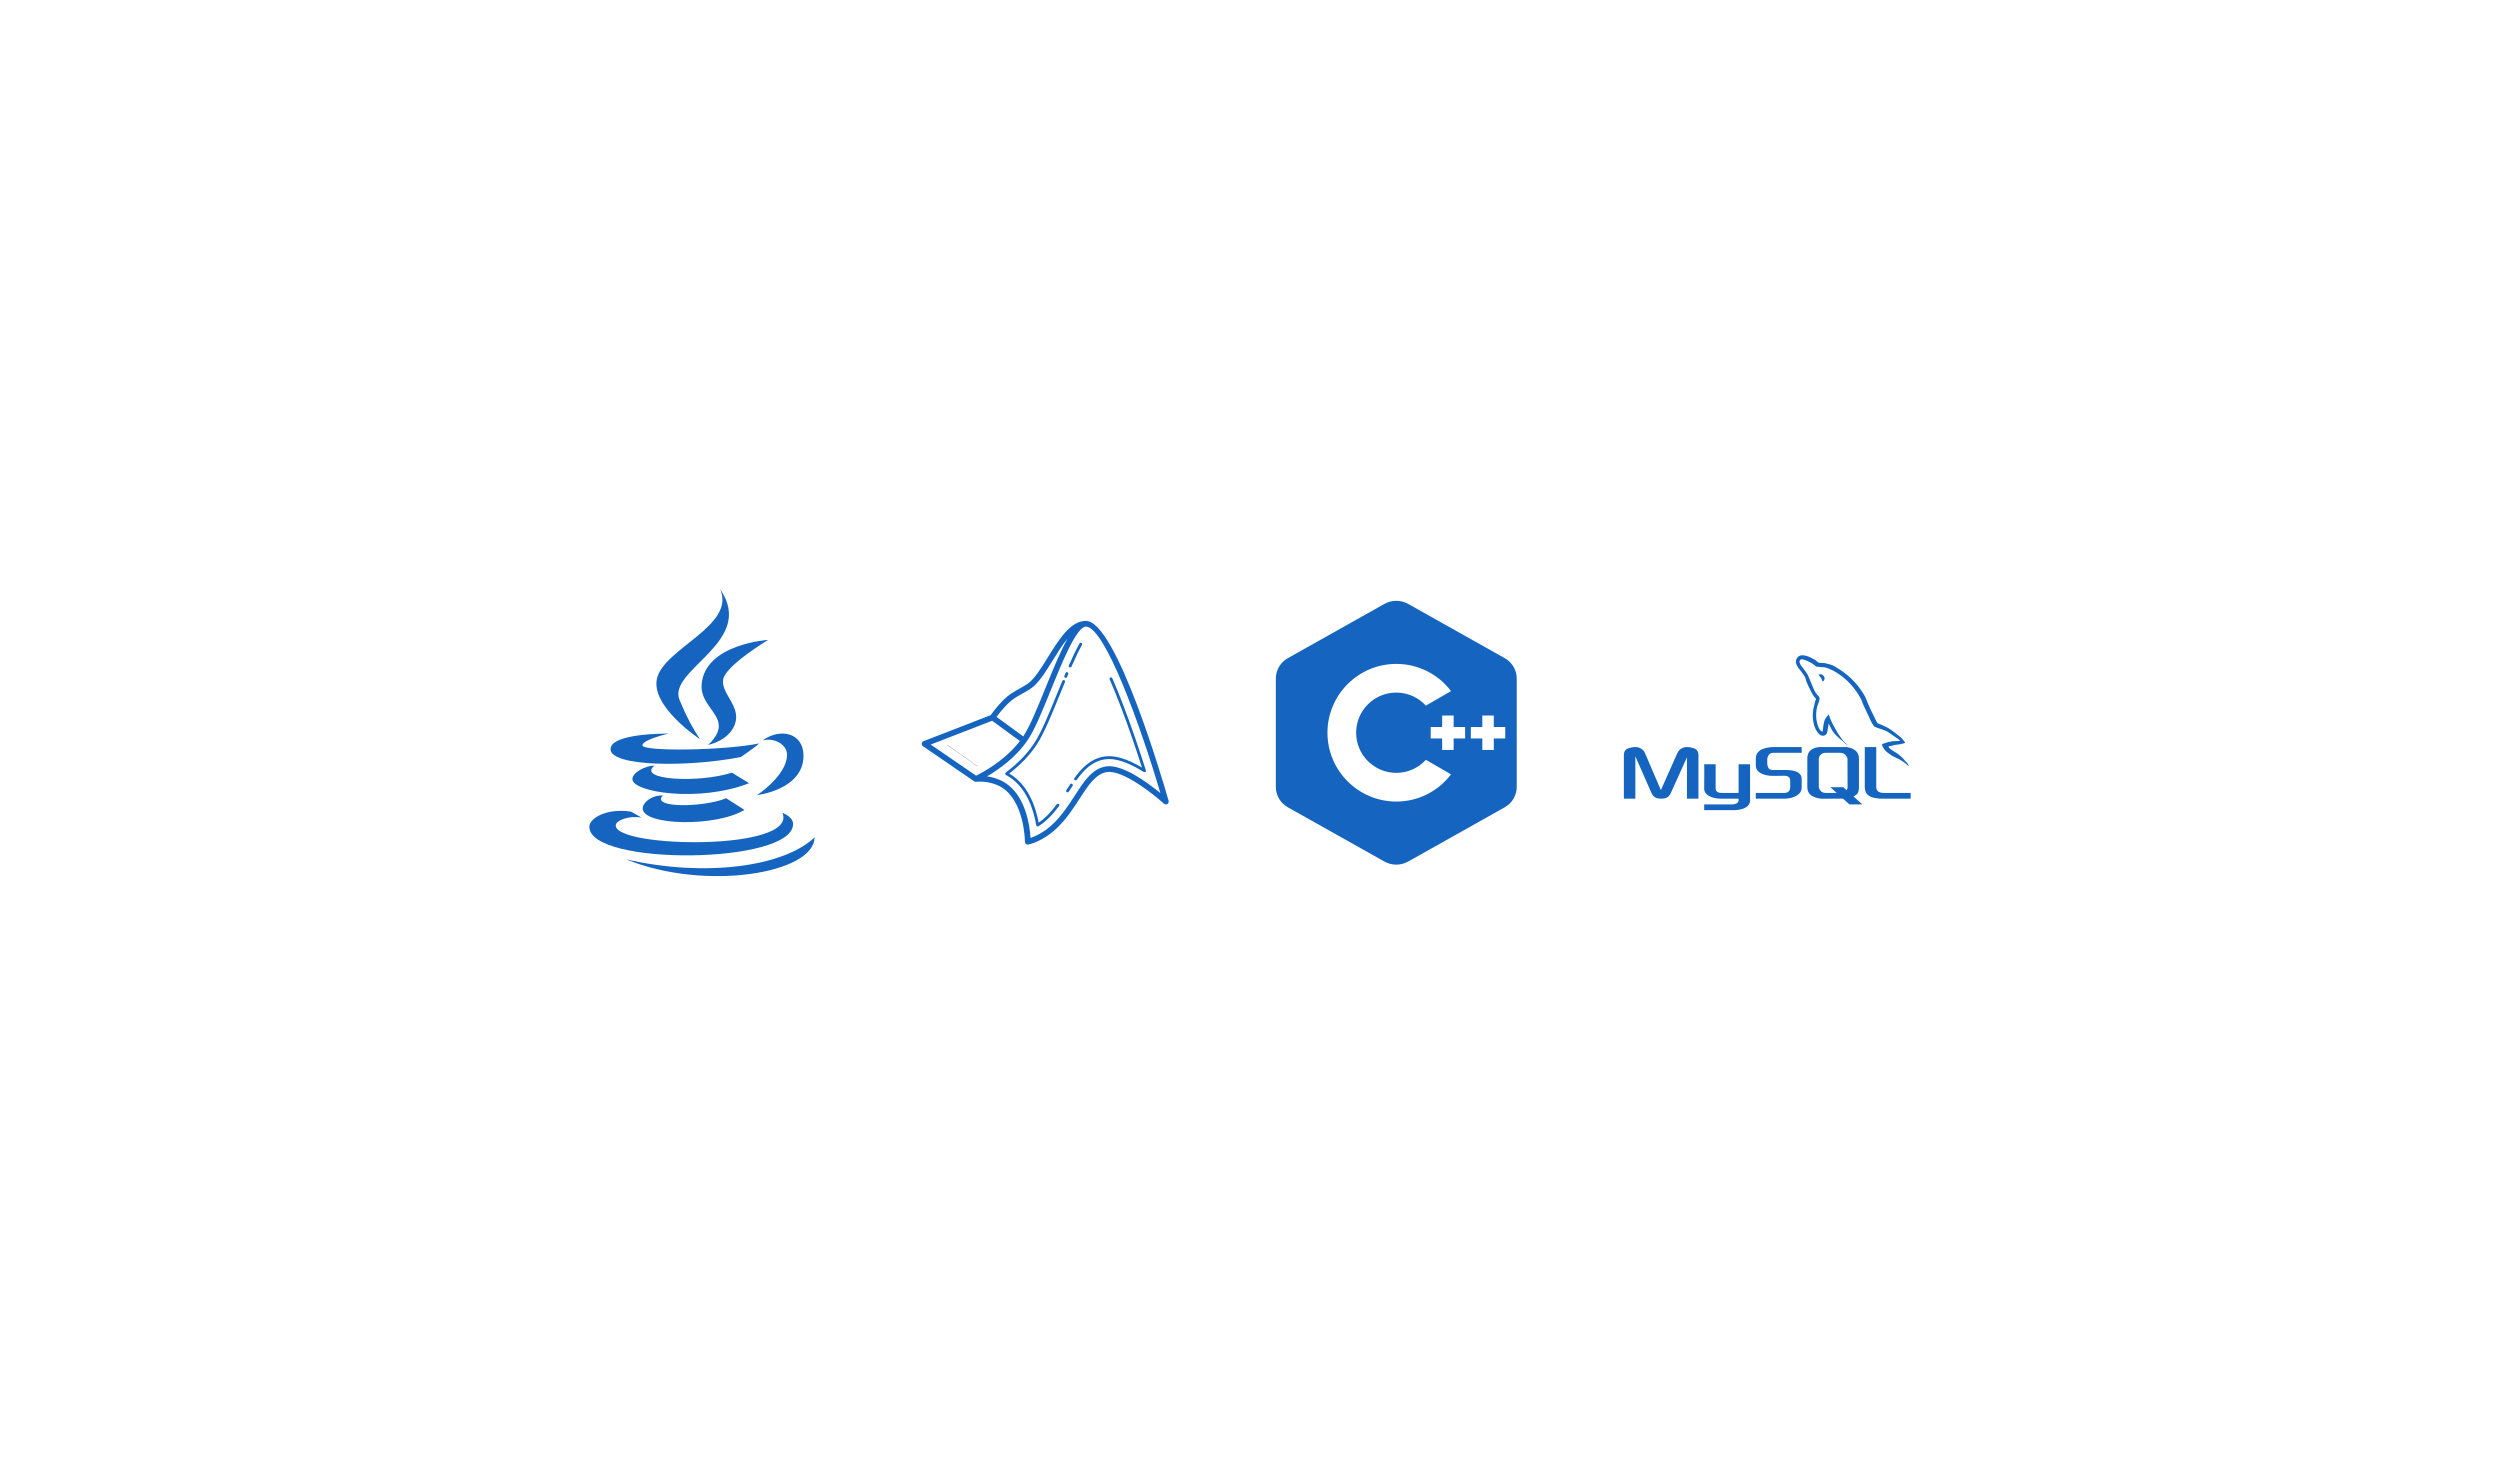
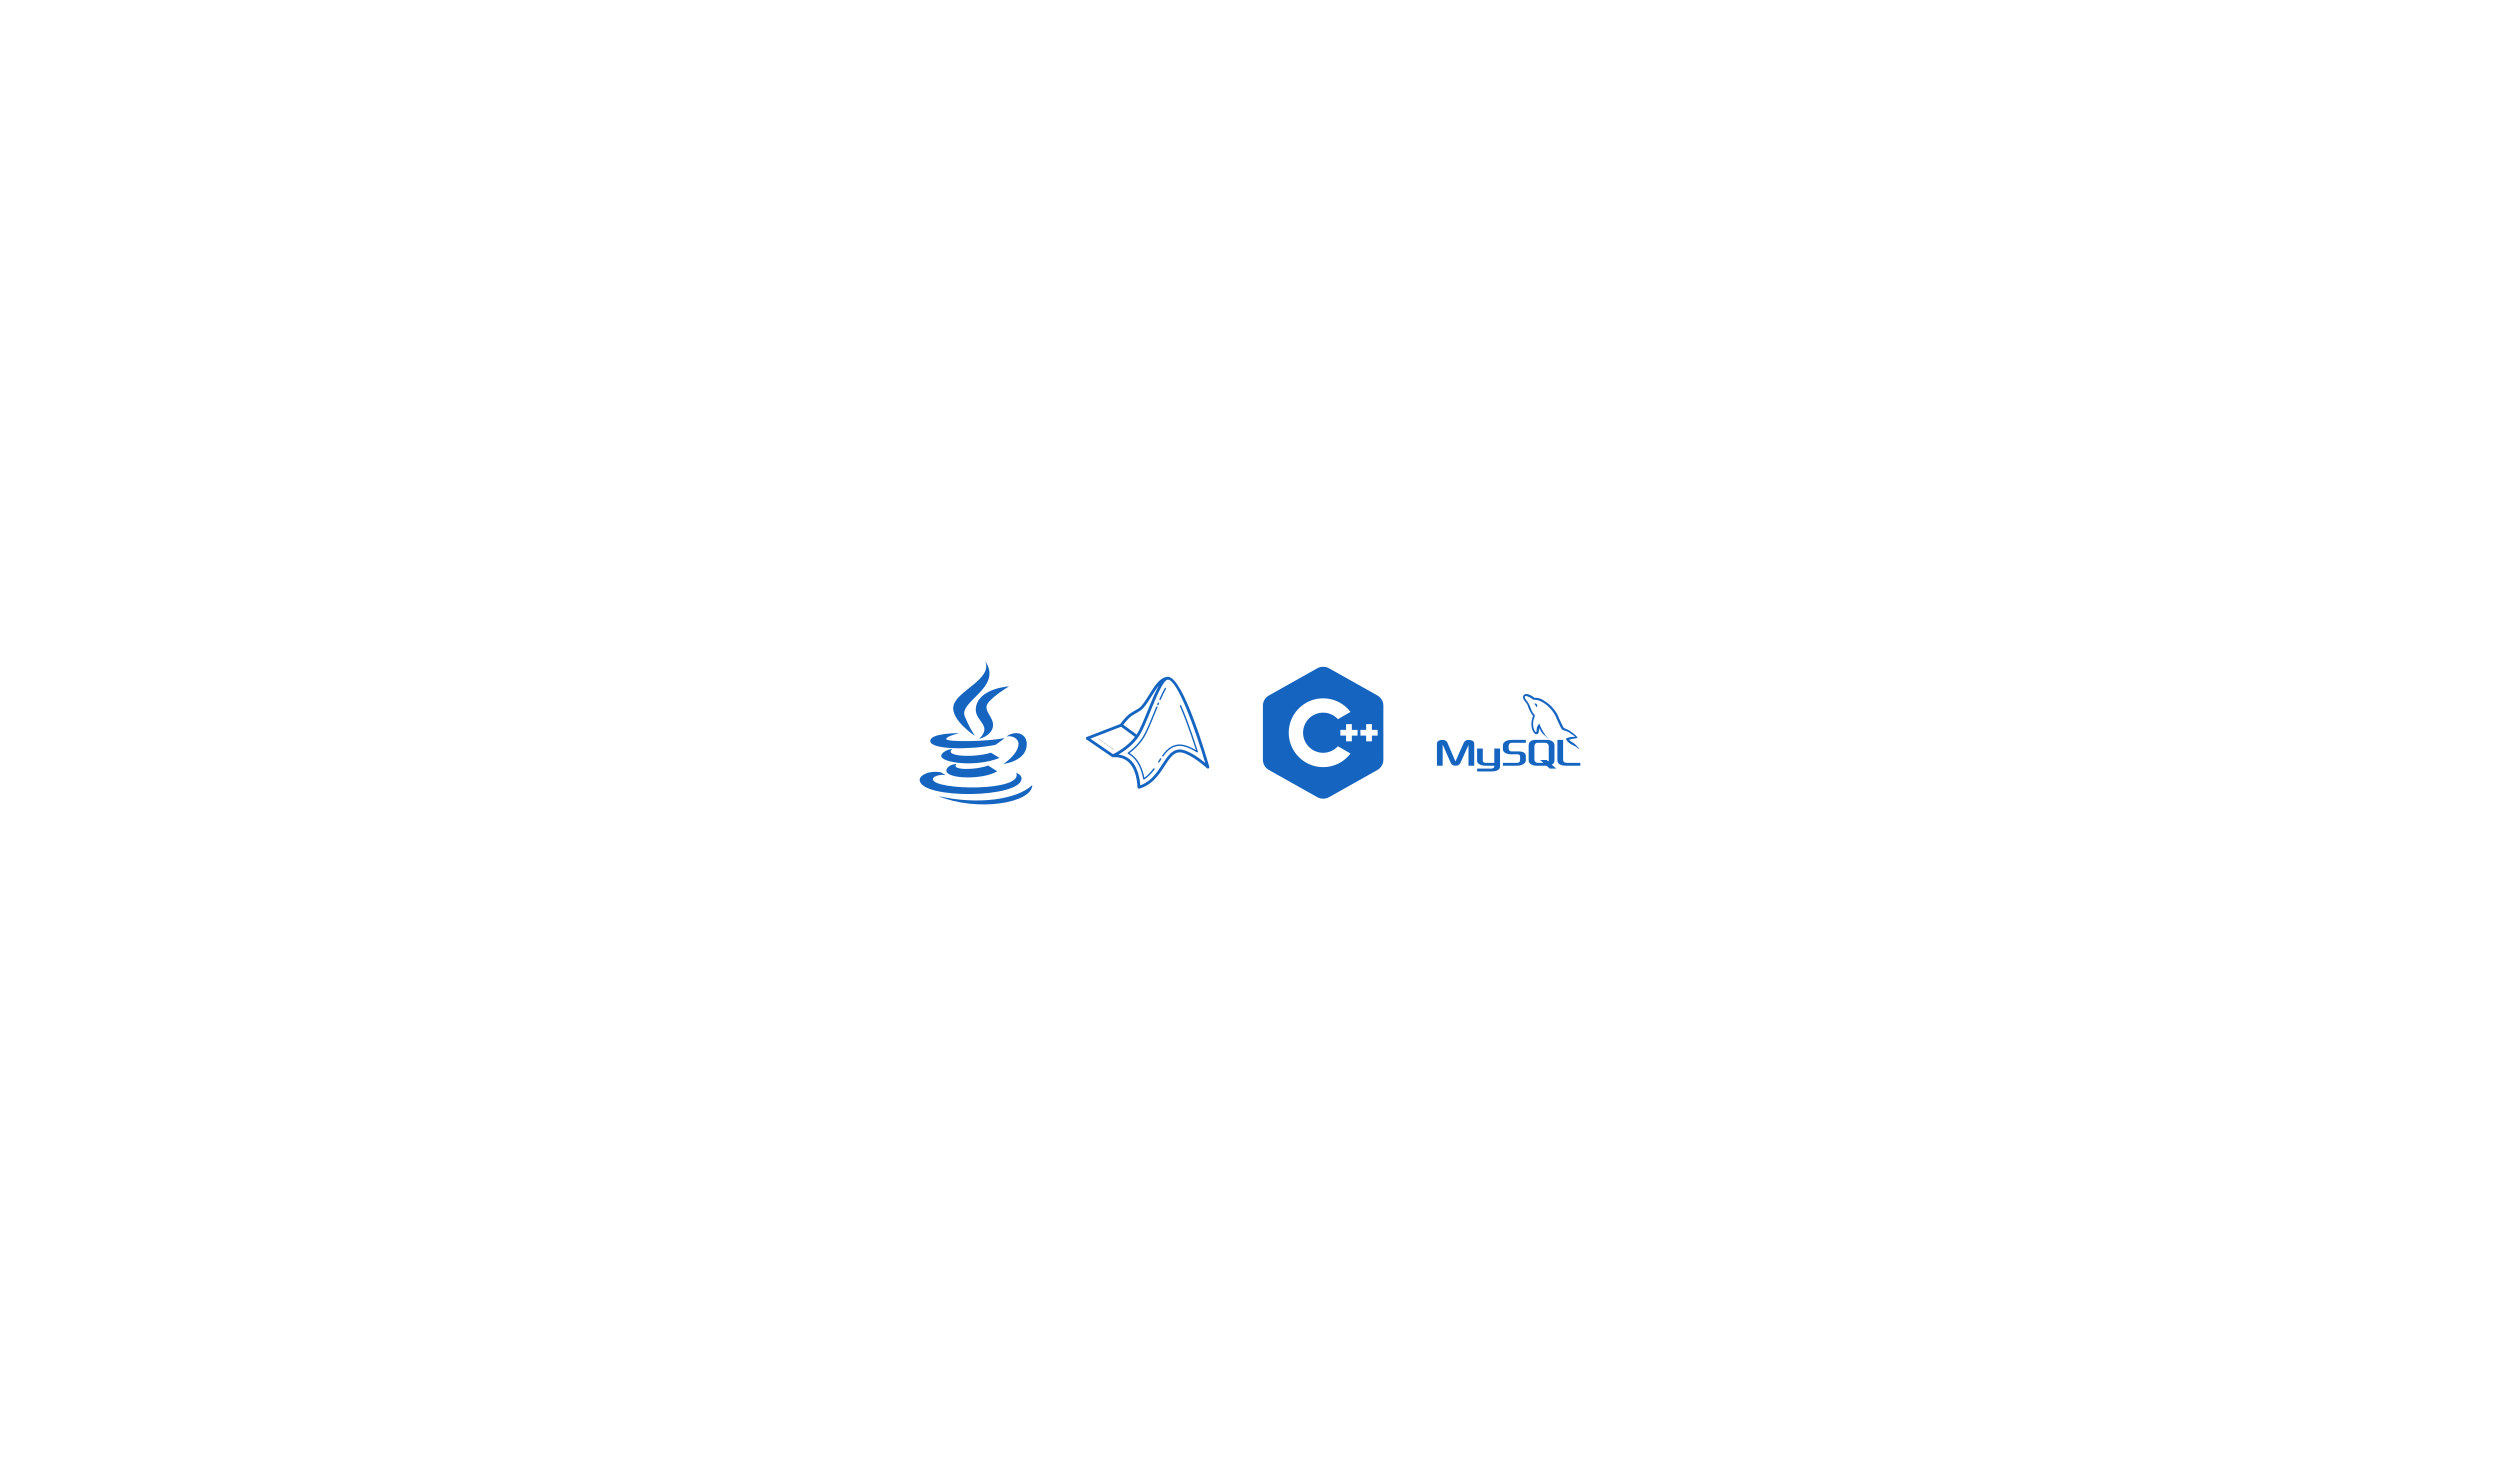
<svg xmlns="http://www.w3.org/2000/svg" width="2121.037mm" height="1243.314mm" viewBox="0 0 2121.037 1243.314" version="1.1" id="svg5">
  <defs id="defs2" />
  <g id="layer1" transform="translate(945.2663,479.054)">
    <g id="g970" transform="matrix(4,0,0,4,-345.756,-427.8087)" style="stroke-width:0.25">
-       <g style="fill:#1565c0;fill-opacity:1;stroke-width:0.109" id="g833" transform="matrix(1.216554,0,0,1.216554,115.8656,112.1883)">
-         <path d="m 43.911,12.003 v 0 L 27.069,2.54 c -1.276,-0.717 -2.861,-0.717 -4.138,0 L 6.089,12.003 C 4.801,12.727 4,14.081 4,15.537 v 18.927 c 0,1.455 0.8,2.809 2.089,3.533 l 16.842,9.464 c 0.638,0.358 1.354,0.538 2.069,0.538 0.715,0 1.431,-0.179 2.069,-0.538 L 43.911,37.998 C 45.2,37.272 46,35.918 46,34.463 V 15.537 c 0,-1.456 -0.801,-2.81 -2.089,-3.534 z M 25,37 c -6.617,0 -12,-5.383 -12,-12 0,-6.617 5.383,-12 12,-12 3.78,0 7.275,1.755 9.542,4.741 l -4.38,2.536 C 28.844,18.837 26.973,18 25,18 c -3.86,0 -7,3.14 -7,7 0,3.86 3.14,7 7,7 1.973,0 3.844,-0.837 5.162,-2.277 l 4.38,2.536 C 32.275,35.245 28.78,37 25,37 Z M 37,26 h -2 v 2 h -2 v -2 h -2 v -2 h 2 v -2 h 2 v 2 h 2 z m 7,0 h -2 v 2 h -2 v -2 h -2 v -2 h 2 v -2 h 2 v 2 h 2 z" id="path824" style="fill:#1565c0;fill-opacity:1;stroke-width:0.109" />
+       <g style="fill:#1565c0;fill-opacity:1;stroke-width:0.217" id="g833" transform="matrix(0.608277,0,0,0.608277,115.5588,127.3956)">
+         <path d="m 43.911,12.003 v 0 L 27.069,2.54 c -1.276,-0.717 -2.861,-0.717 -4.138,0 L 6.089,12.003 C 4.801,12.727 4,14.081 4,15.537 v 18.927 c 0,1.455 0.8,2.809 2.089,3.533 l 16.842,9.464 c 0.638,0.358 1.354,0.538 2.069,0.538 0.715,0 1.431,-0.179 2.069,-0.538 L 43.911,37.998 C 45.2,37.272 46,35.918 46,34.463 V 15.537 c 0,-1.456 -0.801,-2.81 -2.089,-3.534 z M 25,37 c -6.617,0 -12,-5.383 -12,-12 0,-6.617 5.383,-12 12,-12 3.78,0 7.275,1.755 9.542,4.741 l -4.38,2.536 C 28.844,18.837 26.973,18 25,18 c -3.86,0 -7,3.14 -7,7 0,3.86 3.14,7 7,7 1.973,0 3.844,-0.837 5.162,-2.277 l 4.38,2.536 C 32.275,35.245 28.78,37 25,37 Z M 37,26 h -2 v 2 h -2 v -2 h -2 v -2 h 2 v -2 h 2 v 2 h 2 z m 7,0 h -2 v 2 h -2 v -2 h -2 v -2 h 2 v -2 h 2 v 2 h 2 z" id="path824" style="fill:#1565c0;fill-opacity:1;stroke-width:0.217" />
      </g>
-       <g style="fill:#1565c0;fill-opacity:1;stroke-width:0.109" id="g862" transform="matrix(1.216554,0,0,1.216554,-31.4056,112.1911)">
-         <path d="m 24.646,26.121 c -1.302,-2.014 -2.242,-3.68 -3.548,-6.817 -2.208,-5.306 13.433,-10.1 7.087,-19.306 2.75,6.363 -9.863,10.291 -11.034,15.593 -1.076,4.871 7.488,10.53 7.495,10.53 z" id="path835" style="fill:#1565c0;fill-opacity:1;stroke-width:0.109" />
-         <path d="m 24.942,16.583 c -0.251,3.148 2.903,4.828 2.993,7.119 0.073,1.871 -1.885,3.428 -1.885,3.428 0,0 3.552,-0.667 4.662,-3.524 1.231,-3.167 -2.386,-5.331 -2.019,-7.867 0.351,-2.426 7.858,-6.928 7.858,-6.928 0,0 -11.046,0.7 -11.609,7.772 z m 10.683,9.732 c 2.283,-0.492 4.211,0.904 4.211,2.515 0,3.624 -5.236,7.049 -5.236,7.049 0,0 8.108,-0.927 8.108,-6.881 0,-3.933 -3.983,-4.914 -7.083,-2.683 z" id="path837" style="fill:#1565c0;fill-opacity:1;stroke-width:0.109" />
-         <path d="m 31.779,29.24 c 0,0 2.529,-1.73 3.201,-2.376 -6.202,1.264 -20.36,1.432 -20.36,0.337 0,-1.009 4.563,-2.049 4.563,-2.049 0,0 -10.12,-0.139 -10.12,2.726 10e-4,2.991 13.252,3.202 22.716,1.362 z" id="path839" style="fill:#1565c0;fill-opacity:1;stroke-width:0.109" />
-         <path d="m 30.223,31.96 c -5.867,1.878 -16.685,1.276 -13.483,-1.238 -1.554,0 -3.87,1.202 -3.87,2.357 0,2.325 11.693,4.115 20.349,0.719 z" id="path841" style="fill:#1565c0;fill-opacity:1;stroke-width:0.109" />
-         <path d="m 18.18,35.922 c -2.128,0 -3.509,1.315 -3.509,2.28 0,2.985 12.708,3.286 17.744,0.251 l -3.2,-2.037 C 25.454,38.007 16.008,38.222 18.18,35.922 Z" id="path843" style="fill:#1565c0;fill-opacity:1;stroke-width:0.109" />
-         <path d="m 40.89,40.924 c 0,-1.167 -1.374,-1.721 -1.87,-1.986 2.901,6.718 -29.052,6.196 -29.052,2.233 0,-0.904 2.347,-1.787 4.525,-1.365 L 12.645,38.757 C 8.31,38.102 5.366,39.928 5.366,41.405 5.365,48.281 40.89,47.95 40.89,40.924 Z" id="path845" style="fill:#1565c0;fill-opacity:1;stroke-width:0.109" />
-         <path d="m 44.635,43.25 c -5.4,5.119 -19.089,6.984 -32.853,3.823 13.763,5.631 32.785,2.463 32.853,-3.823 z" id="path847" style="fill:#1565c0;fill-opacity:1;stroke-width:0.109" />
+       <g style="fill:#1565c0;fill-opacity:1;stroke-width:0.217" id="g862" transform="matrix(0.608277,0,0,0.608277,41.9232,127.397)">
+         <path d="m 24.646,26.121 c -1.302,-2.014 -2.242,-3.68 -3.548,-6.817 -2.208,-5.306 13.433,-10.1 7.087,-19.306 2.75,6.363 -9.863,10.291 -11.034,15.593 -1.076,4.871 7.488,10.53 7.495,10.53 z" id="path835" style="fill:#1565c0;fill-opacity:1;stroke-width:0.217" />
+         <path d="m 24.942,16.583 c -0.251,3.148 2.903,4.828 2.993,7.119 0.073,1.871 -1.885,3.428 -1.885,3.428 0,0 3.552,-0.667 4.662,-3.524 1.231,-3.167 -2.386,-5.331 -2.019,-7.867 0.351,-2.426 7.858,-6.928 7.858,-6.928 0,0 -11.046,0.7 -11.609,7.772 z m 10.683,9.732 c 2.283,-0.492 4.211,0.904 4.211,2.515 0,3.624 -5.236,7.049 -5.236,7.049 0,0 8.108,-0.927 8.108,-6.881 0,-3.933 -3.983,-4.914 -7.083,-2.683 z" id="path837" style="fill:#1565c0;fill-opacity:1;stroke-width:0.217" />
+         <path d="m 31.779,29.24 c 0,0 2.529,-1.73 3.201,-2.376 -6.202,1.264 -20.36,1.432 -20.36,0.337 0,-1.009 4.563,-2.049 4.563,-2.049 0,0 -10.12,-0.139 -10.12,2.726 10e-4,2.991 13.252,3.202 22.716,1.362 z" id="path839" style="fill:#1565c0;fill-opacity:1;stroke-width:0.217" />
+         <path d="m 30.223,31.96 c -5.867,1.878 -16.685,1.276 -13.483,-1.238 -1.554,0 -3.87,1.202 -3.87,2.357 0,2.325 11.693,4.115 20.349,0.719 z" id="path841" style="fill:#1565c0;fill-opacity:1;stroke-width:0.217" />
+         <path d="m 18.18,35.922 c -2.128,0 -3.509,1.315 -3.509,2.28 0,2.985 12.708,3.286 17.744,0.251 l -3.2,-2.037 C 25.454,38.007 16.008,38.222 18.18,35.922 Z" id="path843" style="fill:#1565c0;fill-opacity:1;stroke-width:0.217" />
+         <path d="m 40.89,40.924 c 0,-1.167 -1.374,-1.721 -1.87,-1.986 2.901,6.718 -29.052,6.196 -29.052,2.233 0,-0.904 2.347,-1.787 4.525,-1.365 L 12.645,38.757 C 8.31,38.102 5.366,39.928 5.366,41.405 5.365,48.281 40.89,47.95 40.89,40.924 Z" id="path845" style="fill:#1565c0;fill-opacity:1;stroke-width:0.217" />
+         <path d="m 44.635,43.25 c -5.4,5.119 -19.089,6.984 -32.853,3.823 13.763,5.631 32.785,2.463 32.853,-3.823 z" id="path847" style="fill:#1565c0;fill-opacity:1;stroke-width:0.217" />
      </g>
-       <g style="fill:#1565c0;fill-opacity:1;stroke-width:0.109" id="g894" transform="matrix(0.6082771,0,0,0.6082771,41.96985,112.7973)">
-         <path d="M 92.087,72.725 C 90.252,66.305 73.86,10 63.25,10 c -5.383,0 -9.383,6.454 -13.251,12.696 -2.481,4.004 -4.825,7.786 -7.208,9.336 -1.034,0.673 -1.965,1.19 -2.865,1.69 -1.808,1.004 -3.515,1.953 -5.415,3.854 -2.288,2.287 -3.926,4.543 -4.453,5.299 L 6.639,51.942 c -0.346,0.134 -0.589,0.449 -0.632,0.817 -0.043,0.368 0.122,0.73 0.428,0.94 L 24.31,65.95 24.313,65.945 c 0.2,0.137 0.446,0.205 0.699,0.171 0.045,-0.006 4.631,-0.601 8.789,1.894 8.058,4.834 8.199,18.852 8.199,18.993 10e-4,0.296 0.134,0.578 0.362,0.767 C 42.543,87.92 42.77,88 43,88 c 0.062,0 0.122,-0.005 0.183,-0.017 0.211,-0.039 5.209,-1.017 10.375,-6.125 3.115,-3.081 5.441,-6.676 7.493,-9.848 3.008,-4.65 5.605,-8.666 9.508,-9.283 5.492,-0.87 16.224,7.653 19.891,11.01 0.33,0.302 0.819,0.348 1.202,0.113 0.379,-0.235 0.557,-0.694 0.435,-1.125 z M 35.925,38.99 c 1.703,-1.703 3.218,-2.545 4.973,-3.52 0.93,-0.517 1.892,-1.051 2.984,-1.762 2.757,-1.793 5.215,-5.76 7.817,-9.958 1.683,-2.715 3.393,-5.466 5.176,-7.627 -2.265,4.03 -4.73,9.912 -7.708,17.257 -2.745,6.77 -5.337,13.164 -7.618,16.675 -0.048,0.074 -0.099,0.145 -0.147,0.218 l -9.308,-6.802 c 0.717,-0.978 2.085,-2.736 3.831,-4.481 z M 24.967,63.975 9.13,53.123 30.558,44.826 40.239,51.9 c -5.316,6.924 -13.23,11.08 -15.272,12.075 z m 45.279,-3.224 c -4.784,0.757 -7.606,5.12 -10.874,10.172 -1.997,3.086 -4.26,6.584 -7.221,9.512 -3.299,3.262 -6.543,4.69 -8.2,5.255 C 43.721,81.87 42.398,70.835 34.83,66.294 32.731,65.035 30.562,64.46 28.775,64.214 32.702,61.941 39.055,57.564 43.226,51.143 45.611,47.471 48.238,40.991 51.02,34.13 54.807,24.791 59.992,12 63.25,12 69.801,12 82.231,46.33 89.228,70.05 84.85,66.453 75.932,59.849 70.246,60.751 Z" id="path864" style="fill:#1565c0;fill-opacity:1;stroke-width:0.109" />
-         <path d="m 57.765,26.25 c -0.067,0 -0.136,-0.014 -0.201,-0.042 -0.253,-0.111 -0.367,-0.406 -0.257,-0.659 1.458,-3.323 2.675,-5.833 3.721,-7.671 0.136,-0.24 0.44,-0.325 0.682,-0.188 0.24,0.136 0.324,0.442 0.188,0.682 -1.028,1.809 -2.23,4.288 -3.674,7.579 -0.083,0.187 -0.267,0.299 -0.459,0.299 z" id="path866" style="fill:#1565c0;fill-opacity:1;stroke-width:0.109" />
-         <path d="m 56.213,29.875 c -0.064,0 -0.131,-0.013 -0.193,-0.039 -0.255,-0.107 -0.375,-0.4 -0.268,-0.655 l 0.423,-1.001 c 0.107,-0.255 0.399,-0.372 0.655,-0.266 0.254,0.108 0.373,0.401 0.265,0.655 l -0.421,0.999 c -0.08,0.192 -0.266,0.307 -0.461,0.307 z" id="path868" style="fill:#1565c0;fill-opacity:1;stroke-width:0.109" />
-         <path d="m 46.432,81.686 c -0.069,0 -0.139,-0.014 -0.204,-0.043 C 46.076,81.575 45.967,81.435 45.939,81.27 44.965,75.564 42.47,67.963 36.117,64.151 35.868,64.002 35.618,63.86 35.369,63.727 c -0.151,-0.081 -0.25,-0.232 -0.264,-0.403 -0.013,-0.17 0.063,-0.336 0.199,-0.438 4.226,-3.158 7.597,-6.65 10.02,-10.38 2.516,-3.874 5.186,-10.461 8.014,-17.436 0.403,-0.997 0.824,-2.014 1.282,-3.123 l 0.419,-1.013 c 0.105,-0.255 0.397,-0.374 0.652,-0.271 0.256,0.105 0.377,0.398 0.271,0.653 l -0.418,1.013 c -0.458,1.107 -0.878,2.123 -1.281,3.117 -2.846,7.02 -5.533,13.65 -8.102,17.604 -2.368,3.647 -5.612,7.067 -9.648,10.173 0.039,0.023 0.078,0.046 0.117,0.07 6.401,3.84 9.062,11.245 10.16,17.059 1.012,-0.693 1.984,-1.5 2.9,-2.406 1.135,-1.122 2.248,-2.428 3.405,-3.994 0.166,-0.222 0.48,-0.268 0.699,-0.104 0.223,0.164 0.27,0.477 0.105,0.699 -1.188,1.607 -2.335,2.952 -3.507,4.11 -1.154,1.142 -2.397,2.135 -3.695,2.952 -0.08,0.051 -0.173,0.077 -0.265,0.077 z" id="path870" style="fill:#1565c0;fill-opacity:1;stroke-width:0.109" />
-         <path fill="#000000" d="m 58.186,67.25 c -0.445,0.671 -0.888,1.355 -1.334,2.044" id="path872" style="fill:#1565c0;fill-opacity:1;stroke-width:0.109" />
-         <path d="m 56.853,69.794 c -0.094,0 -0.188,-0.026 -0.271,-0.08 -0.231,-0.15 -0.298,-0.459 -0.148,-0.691 0.446,-0.691 0.89,-1.376 1.338,-2.049 0.152,-0.231 0.463,-0.292 0.693,-0.14 0.229,0.153 0.292,0.463 0.139,0.693 -0.444,0.669 -0.886,1.352 -1.33,2.039 -0.097,0.147 -0.258,0.228 -0.421,0.228 z" id="path874" style="fill:#1565c0;fill-opacity:1;stroke-width:0.109" />
-         <path d="m 59.651,65.625 c -0.102,0 -0.204,-0.031 -0.293,-0.095 -0.224,-0.162 -0.274,-0.475 -0.112,-0.698 2.378,-3.286 5.479,-6.751 10.453,-7.537 3.479,-0.555 7.834,0.723 13.106,3.852 -2.395,-7.483 -4.786,-14.379 -7.116,-20.514 -1.432,-3.77 -2.826,-7.213 -4.146,-10.234 -0.11,-0.253 0.005,-0.548 0.258,-0.658 0.254,-0.111 0.548,0.004 0.658,0.258 1.327,3.036 2.729,6.495 4.166,10.279 2.468,6.5 5.005,13.849 7.541,21.843 0.063,0.2 -0.005,0.418 -0.171,0.547 -0.165,0.128 -0.395,0.14 -0.571,0.028 -5.565,-3.497 -10.084,-4.964 -13.568,-4.413 -4.612,0.729 -7.542,4.017 -9.799,7.136 -0.098,0.134 -0.251,0.206 -0.406,0.206 z" id="path876" style="fill:#1565c0;fill-opacity:1;stroke-width:0.109" />
-         <line x1="14.875" x2="25.375" y1="53.25" y2="60.625" fill="#000000" stroke="#000000" stroke-linecap="round" stroke-linejoin="round" stroke-miterlimit="10" id="line878" style="fill:#1565c0;fill-opacity:1;stroke-width:0.054" />
+       <g style="fill:#1565c0;fill-opacity:1;stroke-width:0.217" id="g894" transform="matrix(0.3041385,0,0,0.3041385,78.61092,127.7001)">
+         <path d="M 92.087,72.725 C 90.252,66.305 73.86,10 63.25,10 c -5.383,0 -9.383,6.454 -13.251,12.696 -2.481,4.004 -4.825,7.786 -7.208,9.336 -1.034,0.673 -1.965,1.19 -2.865,1.69 -1.808,1.004 -3.515,1.953 -5.415,3.854 -2.288,2.287 -3.926,4.543 -4.453,5.299 L 6.639,51.942 c -0.346,0.134 -0.589,0.449 -0.632,0.817 -0.043,0.368 0.122,0.73 0.428,0.94 L 24.31,65.95 24.313,65.945 c 0.2,0.137 0.446,0.205 0.699,0.171 0.045,-0.006 4.631,-0.601 8.789,1.894 8.058,4.834 8.199,18.852 8.199,18.993 10e-4,0.296 0.134,0.578 0.362,0.767 C 42.543,87.92 42.77,88 43,88 c 0.062,0 0.122,-0.005 0.183,-0.017 0.211,-0.039 5.209,-1.017 10.375,-6.125 3.115,-3.081 5.441,-6.676 7.493,-9.848 3.008,-4.65 5.605,-8.666 9.508,-9.283 5.492,-0.87 16.224,7.653 19.891,11.01 0.33,0.302 0.819,0.348 1.202,0.113 0.379,-0.235 0.557,-0.694 0.435,-1.125 z M 35.925,38.99 c 1.703,-1.703 3.218,-2.545 4.973,-3.52 0.93,-0.517 1.892,-1.051 2.984,-1.762 2.757,-1.793 5.215,-5.76 7.817,-9.958 1.683,-2.715 3.393,-5.466 5.176,-7.627 -2.265,4.03 -4.73,9.912 -7.708,17.257 -2.745,6.77 -5.337,13.164 -7.618,16.675 -0.048,0.074 -0.099,0.145 -0.147,0.218 l -9.308,-6.802 c 0.717,-0.978 2.085,-2.736 3.831,-4.481 z M 24.967,63.975 9.13,53.123 30.558,44.826 40.239,51.9 c -5.316,6.924 -13.23,11.08 -15.272,12.075 z m 45.279,-3.224 c -4.784,0.757 -7.606,5.12 -10.874,10.172 -1.997,3.086 -4.26,6.584 -7.221,9.512 -3.299,3.262 -6.543,4.69 -8.2,5.255 C 43.721,81.87 42.398,70.835 34.83,66.294 32.731,65.035 30.562,64.46 28.775,64.214 32.702,61.941 39.055,57.564 43.226,51.143 45.611,47.471 48.238,40.991 51.02,34.13 54.807,24.791 59.992,12 63.25,12 69.801,12 82.231,46.33 89.228,70.05 84.85,66.453 75.932,59.849 70.246,60.751 Z" id="path864" style="fill:#1565c0;fill-opacity:1;stroke-width:0.217" />
+         <path d="m 57.765,26.25 c -0.067,0 -0.136,-0.014 -0.201,-0.042 -0.253,-0.111 -0.367,-0.406 -0.257,-0.659 1.458,-3.323 2.675,-5.833 3.721,-7.671 0.136,-0.24 0.44,-0.325 0.682,-0.188 0.24,0.136 0.324,0.442 0.188,0.682 -1.028,1.809 -2.23,4.288 -3.674,7.579 -0.083,0.187 -0.267,0.299 -0.459,0.299 z" id="path866" style="fill:#1565c0;fill-opacity:1;stroke-width:0.217" />
+         <path d="m 56.213,29.875 c -0.064,0 -0.131,-0.013 -0.193,-0.039 -0.255,-0.107 -0.375,-0.4 -0.268,-0.655 l 0.423,-1.001 c 0.107,-0.255 0.399,-0.372 0.655,-0.266 0.254,0.108 0.373,0.401 0.265,0.655 l -0.421,0.999 c -0.08,0.192 -0.266,0.307 -0.461,0.307 z" id="path868" style="fill:#1565c0;fill-opacity:1;stroke-width:0.217" />
+         <path d="m 46.432,81.686 c -0.069,0 -0.139,-0.014 -0.204,-0.043 C 46.076,81.575 45.967,81.435 45.939,81.27 44.965,75.564 42.47,67.963 36.117,64.151 35.868,64.002 35.618,63.86 35.369,63.727 c -0.151,-0.081 -0.25,-0.232 -0.264,-0.403 -0.013,-0.17 0.063,-0.336 0.199,-0.438 4.226,-3.158 7.597,-6.65 10.02,-10.38 2.516,-3.874 5.186,-10.461 8.014,-17.436 0.403,-0.997 0.824,-2.014 1.282,-3.123 l 0.419,-1.013 c 0.105,-0.255 0.397,-0.374 0.652,-0.271 0.256,0.105 0.377,0.398 0.271,0.653 l -0.418,1.013 c -0.458,1.107 -0.878,2.123 -1.281,3.117 -2.846,7.02 -5.533,13.65 -8.102,17.604 -2.368,3.647 -5.612,7.067 -9.648,10.173 0.039,0.023 0.078,0.046 0.117,0.07 6.401,3.84 9.062,11.245 10.16,17.059 1.012,-0.693 1.984,-1.5 2.9,-2.406 1.135,-1.122 2.248,-2.428 3.405,-3.994 0.166,-0.222 0.48,-0.268 0.699,-0.104 0.223,0.164 0.27,0.477 0.105,0.699 -1.188,1.607 -2.335,2.952 -3.507,4.11 -1.154,1.142 -2.397,2.135 -3.695,2.952 -0.08,0.051 -0.173,0.077 -0.265,0.077 z" id="path870" style="fill:#1565c0;fill-opacity:1;stroke-width:0.217" />
+         <path fill="#000000" d="m 58.186,67.25 c -0.445,0.671 -0.888,1.355 -1.334,2.044" id="path872" style="fill:#1565c0;fill-opacity:1;stroke-width:0.217" />
+         <path d="m 56.853,69.794 c -0.094,0 -0.188,-0.026 -0.271,-0.08 -0.231,-0.15 -0.298,-0.459 -0.148,-0.691 0.446,-0.691 0.89,-1.376 1.338,-2.049 0.152,-0.231 0.463,-0.292 0.693,-0.14 0.229,0.153 0.292,0.463 0.139,0.693 -0.444,0.669 -0.886,1.352 -1.33,2.039 -0.097,0.147 -0.258,0.228 -0.421,0.228 z" id="path874" style="fill:#1565c0;fill-opacity:1;stroke-width:0.217" />
+         <path d="m 59.651,65.625 c -0.102,0 -0.204,-0.031 -0.293,-0.095 -0.224,-0.162 -0.274,-0.475 -0.112,-0.698 2.378,-3.286 5.479,-6.751 10.453,-7.537 3.479,-0.555 7.834,0.723 13.106,3.852 -2.395,-7.483 -4.786,-14.379 -7.116,-20.514 -1.432,-3.77 -2.826,-7.213 -4.146,-10.234 -0.11,-0.253 0.005,-0.548 0.258,-0.658 0.254,-0.111 0.548,0.004 0.658,0.258 1.327,3.036 2.729,6.495 4.166,10.279 2.468,6.5 5.005,13.849 7.541,21.843 0.063,0.2 -0.005,0.418 -0.171,0.547 -0.165,0.128 -0.395,0.14 -0.571,0.028 -5.565,-3.497 -10.084,-4.964 -13.568,-4.413 -4.612,0.729 -7.542,4.017 -9.799,7.136 -0.098,0.134 -0.251,0.206 -0.406,0.206 z" id="path876" style="fill:#1565c0;fill-opacity:1;stroke-width:0.217" />
+         <line x1="14.875" x2="25.375" y1="53.25" y2="60.625" fill="#000000" stroke="#000000" stroke-linecap="round" stroke-linejoin="round" stroke-miterlimit="10" id="line878" style="fill:#1565c0;fill-opacity:1;stroke-width:0.109" />
      </g>
-       <g style="fill:#1565c0;fill-opacity:1;stroke-width:0.109" id="g923" transform="matrix(1.216554,0,0,1.216554,194.5539,116.4483)">
-         <path d="m -0.738,-88.593 h 2 v -7.381 l 2.778,6.31 c 0.343,0.787 0.811,1.065 1.731,1.065 0.92,0 1.37,-0.278 1.713,-1.065 l 2.778,-6.148 v 7.219 h 2 v -7.561 c 0,-0.726 -0.289,-1.078 -0.884,-1.259 -1.424,-0.448 -2.38,-0.061 -2.813,0.908 l -2.849,6.417 -2.759,-6.417 c -0.415,-0.969 -1.388,-1.356 -2.813,-0.908 -0.595,0.181 -0.884,0.533 -0.884,1.259 v 7.561 z" transform="translate(0.738,121.593)" id="path896" style="fill:#1565c0;fill-opacity:1;stroke-width:0.109" />
-         <path d="m -86.444,-115.416 h 2 v 4.224 c -0.016,0.208 0.067,0.761 1.031,0.776 0.492,0.008 2.939,0 2.969,0 v -5 h 2 c 0.008,0 0,6.217 0,6.243 0.01,1.533 -1.904,1.731 -2.785,1.757 h -5.215 v -1 c 0.01,0 4.987,10e-4 5.001,0 1.133,-0.12 0.999,-0.744 0.999,-0.933 v -0.067 h -3.137 c -1.74,-0.016 -2.849,-0.782 -2.862,-1.656 -0.001,-0.081 0.038,-4.306 -0.001,-4.344 z" transform="translate(100.444,142.416)" id="path898" style="fill:#1565c0;fill-opacity:1;stroke-width:0.109" />
-         <path d="m -148.496,-91.557 h 5.008 c 0.656,0 1.294,-0.137 1.8,-0.375 0.844,-0.387 1.192,-0.912 1.192,-1.6 v -1.425 c 0,-1.538 -1.906,-1.6 -3,-1.6 h -2 c -0.787,0 -0.906,-0.475 -1,-1 v -1 c 0.094,-0.4 0.269,-0.938 0.962,-1 0.805,0 5.038,0 5.038,0 v -1 h -4.756 c -0.787,0 -3.244,0.094 -3.244,2 v 1.237 c 0,0.875 0.769,1.588 2.438,1.763 0.188,0.012 0.375,0.025 0.562,0.025 0,0 1.944,-0.038 2,-0.025 1.125,0 1,0.875 1,1 v 1 c 0,0.138 -0.031,1 -1.011,1 -0.075,0 -4.989,0 -4.989,0 z" transform="translate(171.496,124.557)" id="path900" style="fill:#1565c0;fill-opacity:1;stroke-width:0.109" />
-         <path d="m -266.656,-93.599 c 0,1.207 0.682,1.884 2.492,2.02 0.169,0.011 0.339,0.022 0.508,0.022 h 5 v -1 h -4.62 c -1.032,0 -1.38,-0.433 -1.38,-1.053 v -6.947 h -2 z" transform="translate(308.656,124.557)" id="path902" style="fill:#1565c0;fill-opacity:1;stroke-width:0.109" />
-         <path d="m -204.757,-93.666 v -5 c 0,-1.063 0.521,-1.796 1.996,-2 h 0.7 3.591 0.547 c 1.475,0.204 2.167,0.937 2.167,2 v 4.981 c 0,0.862 -0.224,1.324 -0.954,1.624 l 1.549,1.394 h -2.25 l -1.115,-1 h -1.309 l -2.225,0.013 c -0.322,0 -0.661,-0.045 -1.034,-0.147 -1.12,-0.305 -1.663,-0.893 -1.663,-1.865 z m 2,0 c 0.102,0.486 0.493,1 1.188,1 h 1.942 l -1.113,-1 h 2.266 l 0.541,0.502 c 0,0 0.194,-0.158 0.194,-0.502 0,-0.344 -0.017,-5 -0.017,-5 -0.102,-0.452 -0.56,-1 -1.238,-1 h -2.574 c -0.78,0 -1.188,0.571 -1.188,1.102 v 4.898 z" transform="translate(236.74,124.666)" id="path904" style="fill:#1565c0;fill-opacity:1;stroke-width:0.109" />
-         <path d="m -193.466,27.589 c -1.074,-0.029 -1.894,0.071 -2.595,0.366 -0.199,0.084 -0.517,0.086 -0.55,0.336 0.109,0.115 0.126,0.286 0.214,0.427 0.167,0.271 0.45,0.634 0.702,0.824 0.276,0.208 0.56,0.431 0.855,0.611 0.525,0.32 1.112,0.503 1.618,0.824 0.298,0.189 0.594,0.428 0.885,0.641 0.144,0.106 0.24,0.27 0.427,0.336 0,-0.01 0,-0.02 0,-0.03 -0.098,-0.125 -0.124,-0.297 -0.214,-0.428 -0.132,-0.132 -0.265,-0.265 -0.397,-0.397 -0.388,-0.515 -0.881,-0.968 -1.404,-1.343 -0.418,-0.3 -1.352,-0.705 -1.527,-1.191 -0.01,-0.01 -0.02,-0.02 -0.031,-0.031 0.296,-0.033 0.643,-0.141 0.916,-0.214 0.459,-0.123 0.869,-0.091 1.343,-0.214 0.214,-0.061 0.427,-0.122 0.641,-0.183 0,-0.041 0,-0.081 0,-0.122 -0.24,-0.246 -0.411,-0.571 -0.672,-0.794 -0.684,-0.582 -1.43,-1.164 -2.198,-1.649 -0.426,-0.269 -0.953,-0.444 -1.404,-0.672 -0.152,-0.077 -0.419,-0.117 -0.519,-0.244 -0.237,-0.302 -0.366,-0.686 -0.549,-1.038 -0.383,-0.738 -0.76,-1.544 -1.099,-2.32 -0.232,-0.529 -0.383,-1.052 -0.672,-1.527 -1.386,-2.279 -2.879,-3.655 -5.19,-5.007 -0.492,-0.288 -1.084,-0.401 -1.71,-0.55 -0.336,-0.02 -0.672,-0.041 -1.008,-0.061 -0.205,-0.086 -0.418,-0.336 -0.611,-0.458 -0.766,-0.484 -2.73,-1.536 -3.297,-0.153 -0.358,0.873 0.535,1.725 0.855,2.168 0.224,0.31 0.511,0.658 0.672,1.008 0.105,0.229 0.124,0.459 0.214,0.702 0.222,0.598 0.573,1.279 0.86,1.832 0.145,0.28 0.305,0.574 0.489,0.824 0.112,0.153 0.305,0.221 0.336,0.458 -0.189,0.264 -0.199,0.673 -0.305,1.008 -0.477,1.505 -0.297,3.375 0.397,4.488 0.213,0.342 0.715,1.075 1.404,0.794 0.603,-0.246 0.469,-1.007 0.641,-1.679 0.039,-0.152 0.015,-0.264 0.092,-0.366 0,0.01 0,0.02 0,0.031 0.183,0.366 0.366,0.733 0.55,1.099 0.407,0.655 1.129,1.34 1.74,1.802 0.317,0.24 0.567,0.654 0.977,0.794 0,-0.01 0,-0.02 0,-0.031 -0.01,0 -0.02,0 -0.031,0 -0.079,-0.124 -0.204,-0.175 -0.305,-0.275 -0.239,-0.234 -0.505,-0.525 -0.702,-0.794 -0.556,-0.755 -1.048,-1.582 -1.496,-2.443 -0.214,-0.411 -0.4,-0.864 -0.58,-1.282 -0.07,-0.161 -0.069,-0.405 -0.214,-0.489 -0.198,0.306 -0.488,0.554 -0.641,0.916 -0.244,0.578 -0.276,1.284 -0.366,2.015 -0.054,0.019 -0.03,0.006 -0.061,0.03 -0.425,-0.103 -0.575,-0.54 -0.733,-0.916 -0.4,-0.95 -0.474,-2.479 -0.122,-3.572 0.091,-0.283 0.502,-1.174 0.336,-1.435 -0.079,-0.261 -0.342,-0.412 -0.488,-0.611 -0.182,-0.246 -0.363,-0.571 -0.489,-0.855 -0.327,-0.741 -0.638,-1.602 -0.982,-2.351 -0.165,-0.358 -0.443,-0.72 -0.672,-1.038 -0.253,-0.352 -0.537,-0.612 -0.733,-1.038 -0.07,-0.151 -0.165,-0.394 -0.061,-0.55 0.033,-0.105 0.079,-0.149 0.183,-0.183 0.177,-0.137 0.67,0.045 0.855,0.122 0.49,0.203 0.898,0.397 1.313,0.672 0.199,0.132 0.4,0.387 0.641,0.458 0.092,0 0.183,0 0.275,0 0.43,0.099 0.911,0.031 1.313,0.153 0.71,0.216 1.346,0.551 1.923,0.916 1.76,1.111 3.199,2.693 4.183,4.58 0.158,0.304 0.227,0.594 0.366,0.916 0.281,0.65 0.636,1.319 0.916,1.954 0.279,0.634 0.552,1.274 0.947,1.802 0.208,0.277 1.01,0.426 1.374,0.58 0.255,0.108 0.674,0.22 0.916,0.366 0.462,0.279 0.91,0.611 1.343,0.916 0.217,0.154 0.883,0.489 0.916,0.765 z" transform="translate(241.59,-4.643)" id="path906" style="fill:#1565c0;fill-opacity:1;stroke-width:0.109" />
-         <path d="m -238.028,-13.489 c -0.224,-0.004 -0.382,0.024 -0.55,0.061 0,0.01 0,0.02 0,0.031 0.01,0 0.02,0 0.031,0 0.107,0.219 0.295,0.361 0.427,0.55 0.102,0.214 0.203,0.427 0.305,0.641 0.01,-0.01 0.02,-0.02 0.03,-0.03 0.189,-0.133 0.276,-0.346 0.275,-0.672 -0.076,-0.08 -0.087,-0.18 -0.153,-0.275 -0.086,-0.128 -0.255,-0.2 -0.365,-0.306 z" transform="translate(272.504,24.803)" id="path908" style="fill:#1565c0;fill-opacity:1;stroke-width:0.109" />
+       <g style="fill:#1565c0;fill-opacity:1;stroke-width:0.217" id="g923" transform="matrix(0.608277,0,0,0.608277,154.9029,129.5256)">
+         <path d="m -0.738,-88.593 h 2 v -7.381 l 2.778,6.31 c 0.343,0.787 0.811,1.065 1.731,1.065 0.92,0 1.37,-0.278 1.713,-1.065 l 2.778,-6.148 v 7.219 h 2 v -7.561 c 0,-0.726 -0.289,-1.078 -0.884,-1.259 -1.424,-0.448 -2.38,-0.061 -2.813,0.908 l -2.849,6.417 -2.759,-6.417 c -0.415,-0.969 -1.388,-1.356 -2.813,-0.908 -0.595,0.181 -0.884,0.533 -0.884,1.259 v 7.561 z" transform="translate(0.738,121.593)" id="path896" style="fill:#1565c0;fill-opacity:1;stroke-width:0.217" />
+         <path d="m -86.444,-115.416 h 2 v 4.224 c -0.016,0.208 0.067,0.761 1.031,0.776 0.492,0.008 2.939,0 2.969,0 v -5 h 2 c 0.008,0 0,6.217 0,6.243 0.01,1.533 -1.904,1.731 -2.785,1.757 h -5.215 v -1 c 0.01,0 4.987,10e-4 5.001,0 1.133,-0.12 0.999,-0.744 0.999,-0.933 v -0.067 h -3.137 c -1.74,-0.016 -2.849,-0.782 -2.862,-1.656 -0.001,-0.081 0.038,-4.306 -0.001,-4.344 z" transform="translate(100.444,142.416)" id="path898" style="fill:#1565c0;fill-opacity:1;stroke-width:0.217" />
+         <path d="m -148.496,-91.557 h 5.008 c 0.656,0 1.294,-0.137 1.8,-0.375 0.844,-0.387 1.192,-0.912 1.192,-1.6 v -1.425 c 0,-1.538 -1.906,-1.6 -3,-1.6 h -2 c -0.787,0 -0.906,-0.475 -1,-1 v -1 c 0.094,-0.4 0.269,-0.938 0.962,-1 0.805,0 5.038,0 5.038,0 v -1 h -4.756 c -0.787,0 -3.244,0.094 -3.244,2 v 1.237 c 0,0.875 0.769,1.588 2.438,1.763 0.188,0.012 0.375,0.025 0.562,0.025 0,0 1.944,-0.038 2,-0.025 1.125,0 1,0.875 1,1 v 1 c 0,0.138 -0.031,1 -1.011,1 -0.075,0 -4.989,0 -4.989,0 z" transform="translate(171.496,124.557)" id="path900" style="fill:#1565c0;fill-opacity:1;stroke-width:0.217" />
+         <path d="m -266.656,-93.599 c 0,1.207 0.682,1.884 2.492,2.02 0.169,0.011 0.339,0.022 0.508,0.022 h 5 v -1 h -4.62 c -1.032,0 -1.38,-0.433 -1.38,-1.053 v -6.947 h -2 z" transform="translate(308.656,124.557)" id="path902" style="fill:#1565c0;fill-opacity:1;stroke-width:0.217" />
+         <path d="m -204.757,-93.666 v -5 c 0,-1.063 0.521,-1.796 1.996,-2 h 0.7 3.591 0.547 c 1.475,0.204 2.167,0.937 2.167,2 v 4.981 c 0,0.862 -0.224,1.324 -0.954,1.624 l 1.549,1.394 h -2.25 l -1.115,-1 h -1.309 l -2.225,0.013 c -0.322,0 -0.661,-0.045 -1.034,-0.147 -1.12,-0.305 -1.663,-0.893 -1.663,-1.865 z m 2,0 c 0.102,0.486 0.493,1 1.188,1 h 1.942 l -1.113,-1 h 2.266 l 0.541,0.502 c 0,0 0.194,-0.158 0.194,-0.502 0,-0.344 -0.017,-5 -0.017,-5 -0.102,-0.452 -0.56,-1 -1.238,-1 h -2.574 c -0.78,0 -1.188,0.571 -1.188,1.102 v 4.898 z" transform="translate(236.74,124.666)" id="path904" style="fill:#1565c0;fill-opacity:1;stroke-width:0.217" />
+         <path d="m -193.466,27.589 c -1.074,-0.029 -1.894,0.071 -2.595,0.366 -0.199,0.084 -0.517,0.086 -0.55,0.336 0.109,0.115 0.126,0.286 0.214,0.427 0.167,0.271 0.45,0.634 0.702,0.824 0.276,0.208 0.56,0.431 0.855,0.611 0.525,0.32 1.112,0.503 1.618,0.824 0.298,0.189 0.594,0.428 0.885,0.641 0.144,0.106 0.24,0.27 0.427,0.336 0,-0.01 0,-0.02 0,-0.03 -0.098,-0.125 -0.124,-0.297 -0.214,-0.428 -0.132,-0.132 -0.265,-0.265 -0.397,-0.397 -0.388,-0.515 -0.881,-0.968 -1.404,-1.343 -0.418,-0.3 -1.352,-0.705 -1.527,-1.191 -0.01,-0.01 -0.02,-0.02 -0.031,-0.031 0.296,-0.033 0.643,-0.141 0.916,-0.214 0.459,-0.123 0.869,-0.091 1.343,-0.214 0.214,-0.061 0.427,-0.122 0.641,-0.183 0,-0.041 0,-0.081 0,-0.122 -0.24,-0.246 -0.411,-0.571 -0.672,-0.794 -0.684,-0.582 -1.43,-1.164 -2.198,-1.649 -0.426,-0.269 -0.953,-0.444 -1.404,-0.672 -0.152,-0.077 -0.419,-0.117 -0.519,-0.244 -0.237,-0.302 -0.366,-0.686 -0.549,-1.038 -0.383,-0.738 -0.76,-1.544 -1.099,-2.32 -0.232,-0.529 -0.383,-1.052 -0.672,-1.527 -1.386,-2.279 -2.879,-3.655 -5.19,-5.007 -0.492,-0.288 -1.084,-0.401 -1.71,-0.55 -0.336,-0.02 -0.672,-0.041 -1.008,-0.061 -0.205,-0.086 -0.418,-0.336 -0.611,-0.458 -0.766,-0.484 -2.73,-1.536 -3.297,-0.153 -0.358,0.873 0.535,1.725 0.855,2.168 0.224,0.31 0.511,0.658 0.672,1.008 0.105,0.229 0.124,0.459 0.214,0.702 0.222,0.598 0.573,1.279 0.86,1.832 0.145,0.28 0.305,0.574 0.489,0.824 0.112,0.153 0.305,0.221 0.336,0.458 -0.189,0.264 -0.199,0.673 -0.305,1.008 -0.477,1.505 -0.297,3.375 0.397,4.488 0.213,0.342 0.715,1.075 1.404,0.794 0.603,-0.246 0.469,-1.007 0.641,-1.679 0.039,-0.152 0.015,-0.264 0.092,-0.366 0,0.01 0,0.02 0,0.031 0.183,0.366 0.366,0.733 0.55,1.099 0.407,0.655 1.129,1.34 1.74,1.802 0.317,0.24 0.567,0.654 0.977,0.794 0,-0.01 0,-0.02 0,-0.031 -0.01,0 -0.02,0 -0.031,0 -0.079,-0.124 -0.204,-0.175 -0.305,-0.275 -0.239,-0.234 -0.505,-0.525 -0.702,-0.794 -0.556,-0.755 -1.048,-1.582 -1.496,-2.443 -0.214,-0.411 -0.4,-0.864 -0.58,-1.282 -0.07,-0.161 -0.069,-0.405 -0.214,-0.489 -0.198,0.306 -0.488,0.554 -0.641,0.916 -0.244,0.578 -0.276,1.284 -0.366,2.015 -0.054,0.019 -0.03,0.006 -0.061,0.03 -0.425,-0.103 -0.575,-0.54 -0.733,-0.916 -0.4,-0.95 -0.474,-2.479 -0.122,-3.572 0.091,-0.283 0.502,-1.174 0.336,-1.435 -0.079,-0.261 -0.342,-0.412 -0.488,-0.611 -0.182,-0.246 -0.363,-0.571 -0.489,-0.855 -0.327,-0.741 -0.638,-1.602 -0.982,-2.351 -0.165,-0.358 -0.443,-0.72 -0.672,-1.038 -0.253,-0.352 -0.537,-0.612 -0.733,-1.038 -0.07,-0.151 -0.165,-0.394 -0.061,-0.55 0.033,-0.105 0.079,-0.149 0.183,-0.183 0.177,-0.137 0.67,0.045 0.855,0.122 0.49,0.203 0.898,0.397 1.313,0.672 0.199,0.132 0.4,0.387 0.641,0.458 0.092,0 0.183,0 0.275,0 0.43,0.099 0.911,0.031 1.313,0.153 0.71,0.216 1.346,0.551 1.923,0.916 1.76,1.111 3.199,2.693 4.183,4.58 0.158,0.304 0.227,0.594 0.366,0.916 0.281,0.65 0.636,1.319 0.916,1.954 0.279,0.634 0.552,1.274 0.947,1.802 0.208,0.277 1.01,0.426 1.374,0.58 0.255,0.108 0.674,0.22 0.916,0.366 0.462,0.279 0.91,0.611 1.343,0.916 0.217,0.154 0.883,0.489 0.916,0.765 z" transform="translate(241.59,-4.643)" id="path906" style="fill:#1565c0;fill-opacity:1;stroke-width:0.217" />
+         <path d="m -238.028,-13.489 c -0.224,-0.004 -0.382,0.024 -0.55,0.061 0,0.01 0,0.02 0,0.031 0.01,0 0.02,0 0.031,0 0.107,0.219 0.295,0.361 0.427,0.55 0.102,0.214 0.203,0.427 0.305,0.641 0.01,-0.01 0.02,-0.02 0.03,-0.03 0.189,-0.133 0.276,-0.346 0.275,-0.672 -0.076,-0.08 -0.087,-0.18 -0.153,-0.275 -0.086,-0.128 -0.255,-0.2 -0.365,-0.306 z" transform="translate(272.504,24.803)" id="path908" style="fill:#1565c0;fill-opacity:1;stroke-width:0.217" />
      </g>
    </g>
  </g>
</svg>
